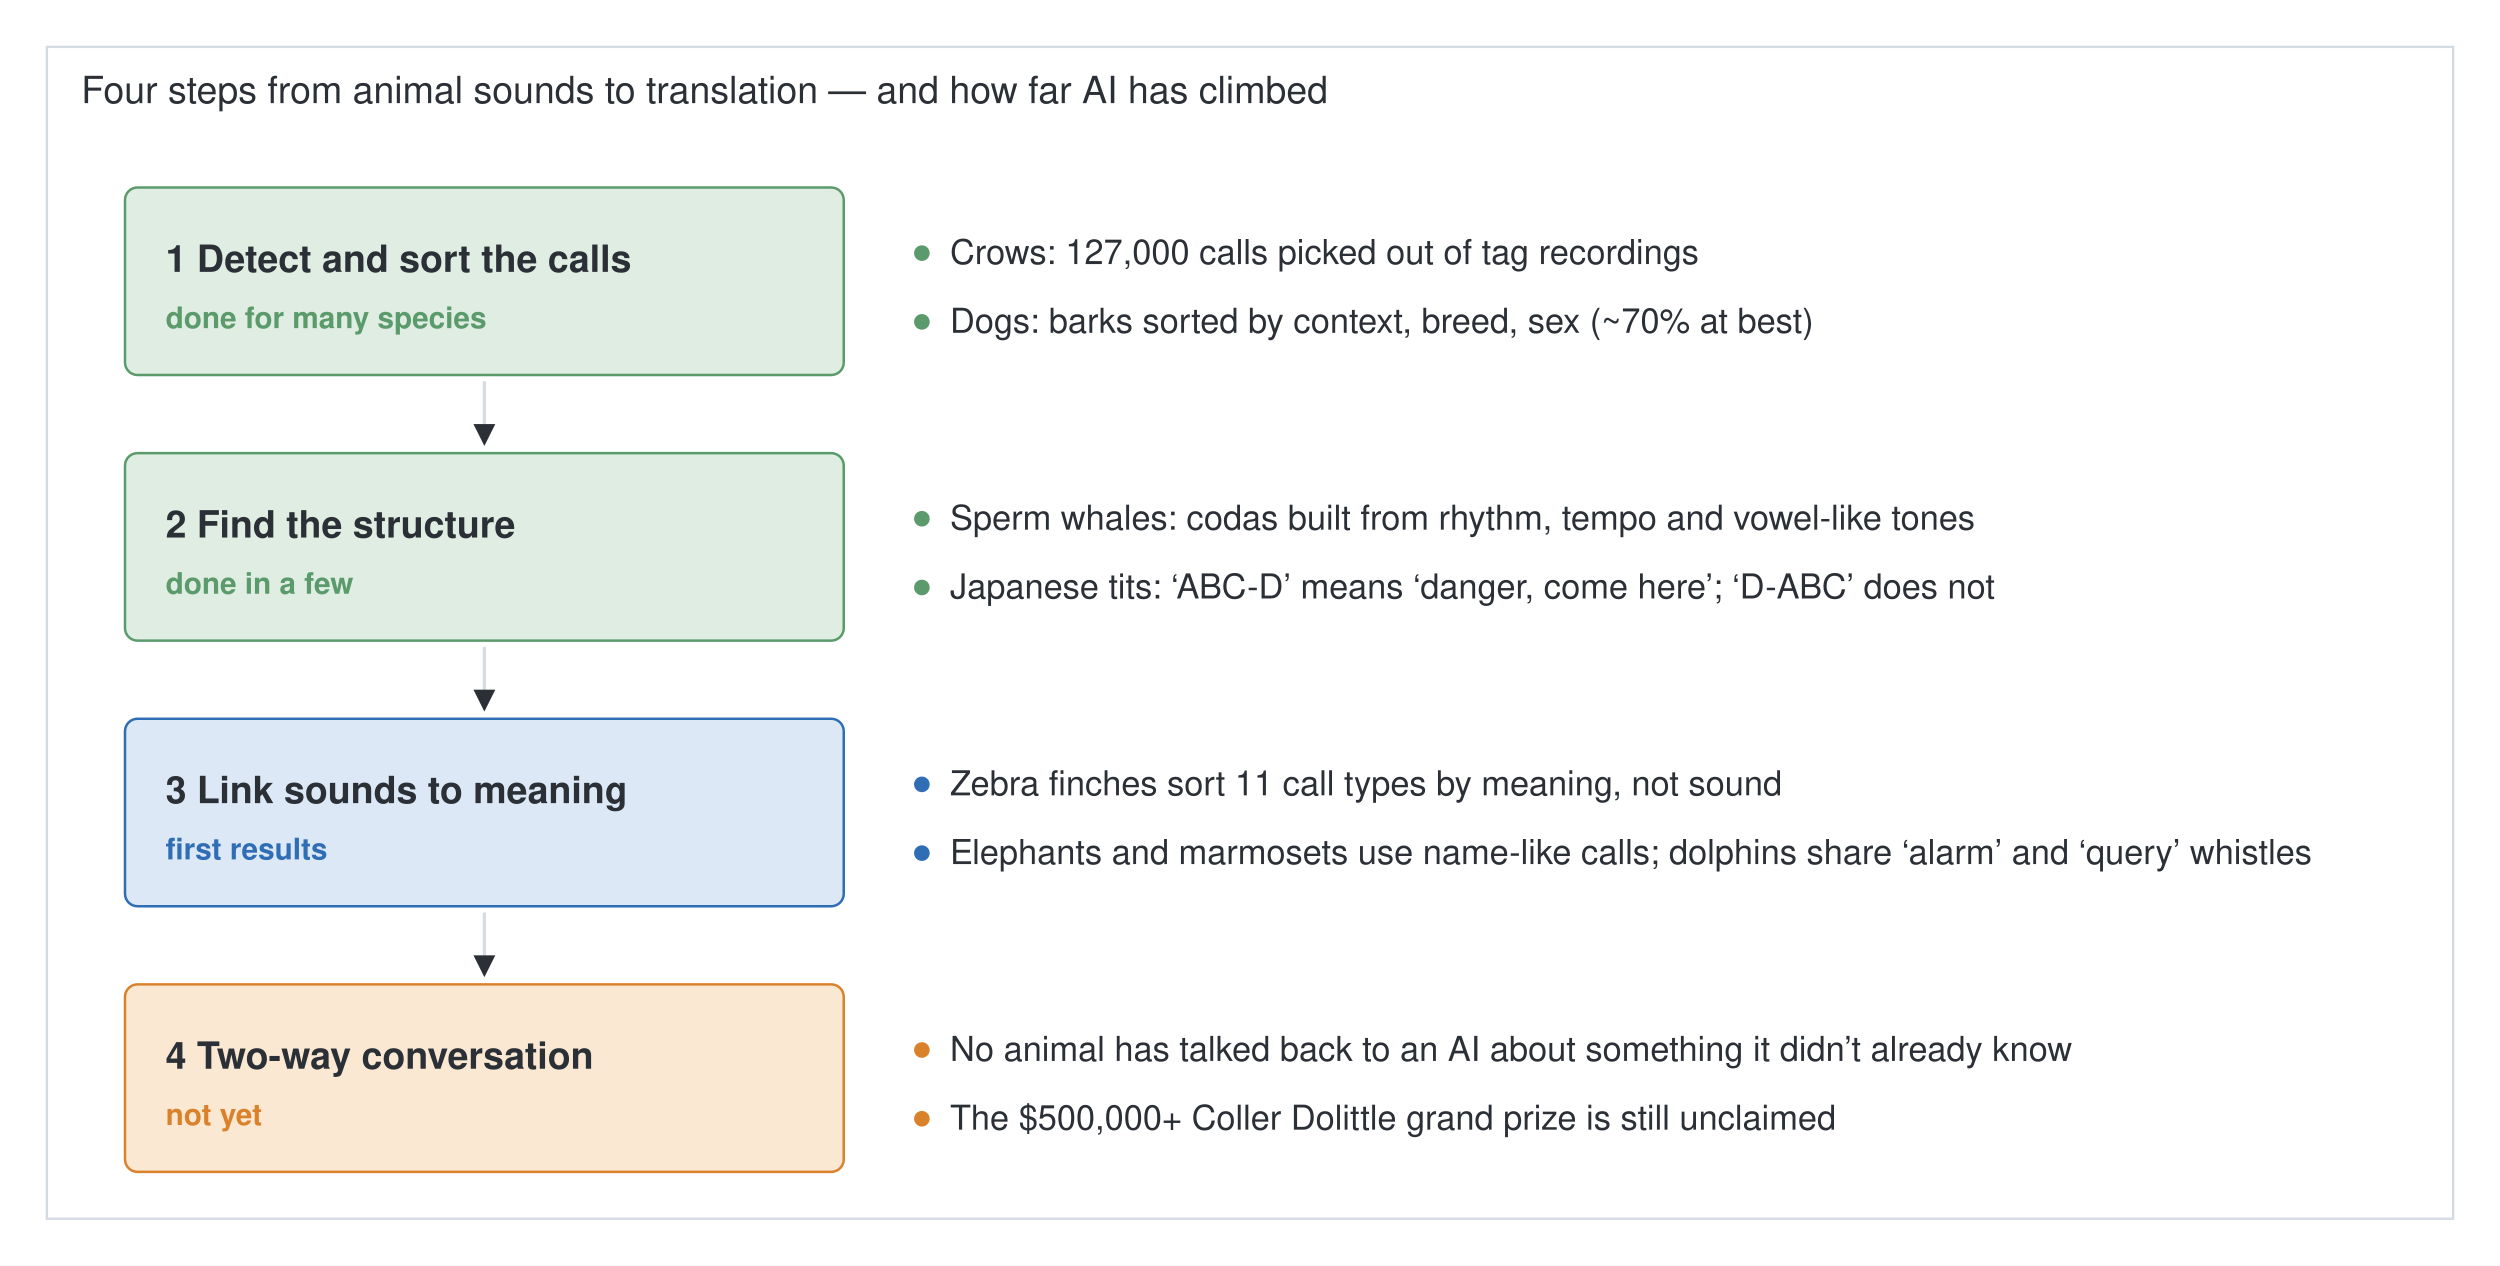
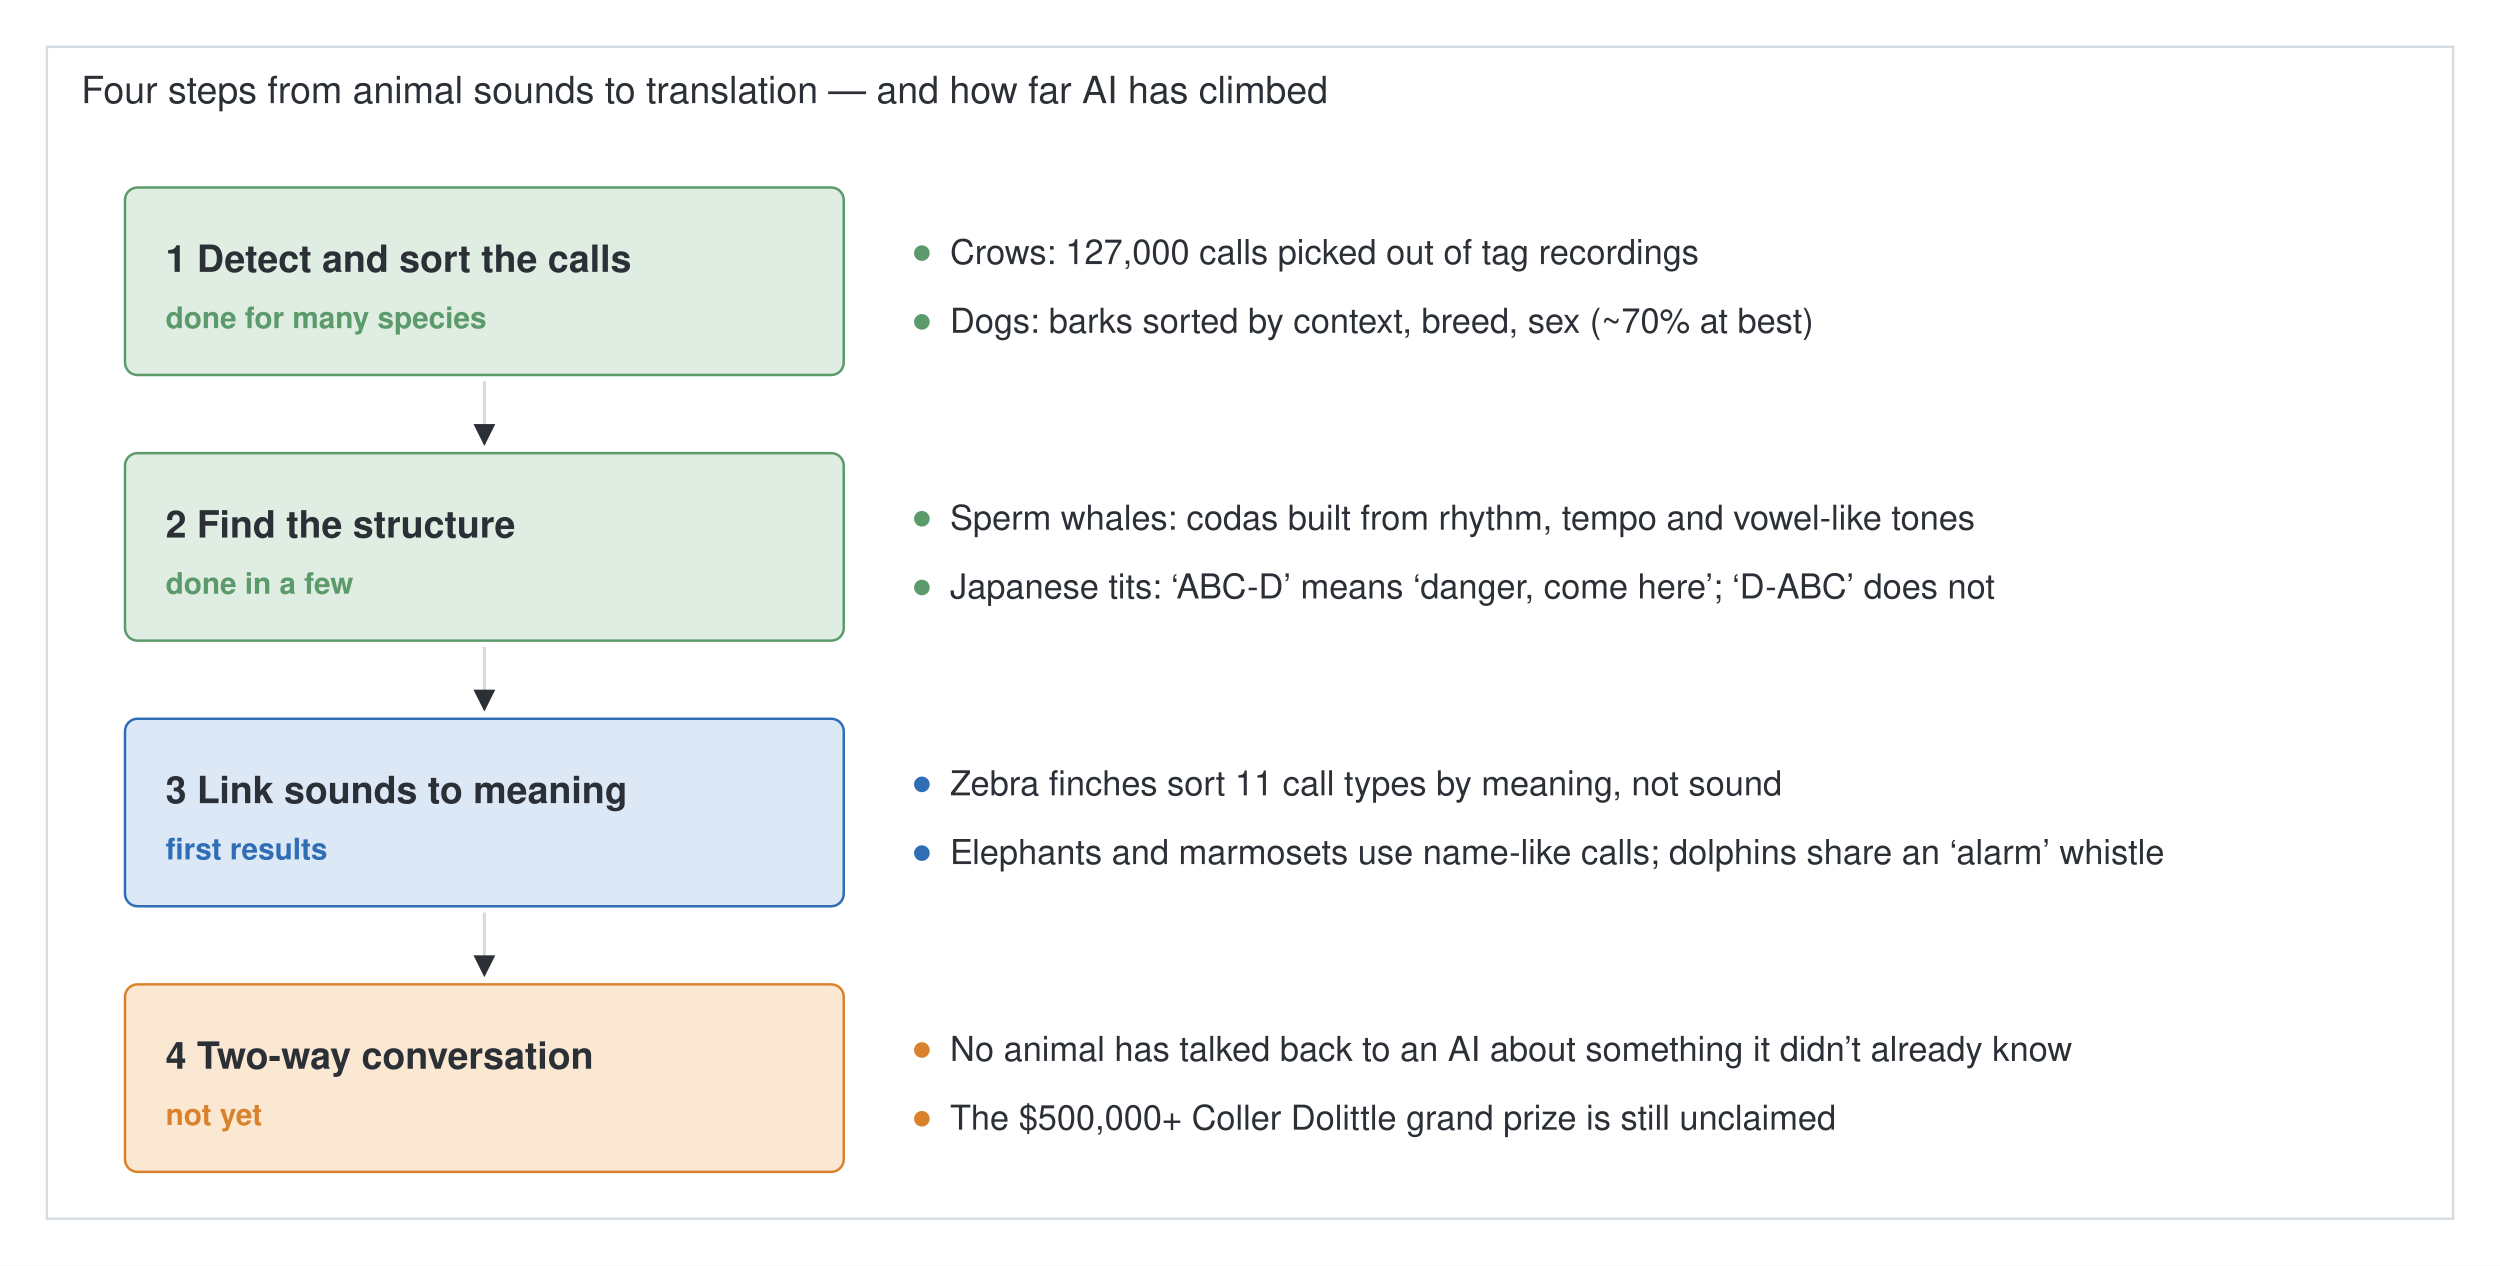
<svg xmlns="http://www.w3.org/2000/svg" viewBox="0 0 1600 810" width="1600" height="810" font-family="Helvetica Neue, Helvetica, Arial, sans-serif">
  <defs>
    <marker id="ar" viewBox="0 0 10 10" refX="9" refY="5" markerWidth="7" markerHeight="7" orient="auto-start-reverse">
      <path d="M0 0 L10 5 L0 10 Z" fill="#2B2F36" />
    </marker>
    <marker id="arb" viewBox="0 0 10 10" refX="9" refY="5" markerWidth="7" markerHeight="7" orient="auto-start-reverse">
      <path d="M0 0 L10 5 L0 10 Z" fill="#2F6DB5" />
    </marker>
    <marker id="aro" viewBox="0 0 10 10" refX="9" refY="5" markerWidth="7" markerHeight="7" orient="auto-start-reverse">
      <path d="M0 0 L10 5 L0 10 Z" fill="#D9822B" />
    </marker>
  </defs>
  <rect width="1600" height="810" fill="#FFFFFF" />
  <rect x="30" y="30" width="1540" height="750" fill="#FFFFFF" stroke="#D5DBE3" stroke-width="1.5" />
  <text x="52" y="66" font-size="24" fill="#2B2F36" font-weight="400" text-anchor="start">Four steps from animal sounds to translation — and how far AI has climbed</text>
  <rect x="80" y="120" width="460" height="120" rx="8" fill="#DFEDE2" stroke="#5B9A6B" stroke-width="1.6" />
  <text x="106" y="174" font-size="24" fill="#2B2F36" font-weight="600" text-anchor="start">1  Detect and sort the calls</text>
  <text x="106" y="210" font-size="19" fill="#5B9A6B" font-weight="600" text-anchor="start">done for many species</text>
  <circle cx="590" cy="162" r="5" fill="#5B9A6B" />
  <text x="608" y="169" font-size="22" fill="#2B2F36" font-weight="400" text-anchor="start">Crows: 127,000 calls picked out of tag recordings</text>
  <circle cx="590" cy="206" r="5" fill="#5B9A6B" />
  <text x="608" y="213" font-size="22" fill="#2B2F36" font-weight="400" text-anchor="start">Dogs: barks sorted by context, breed, sex (~70% at best)</text>
  <line x1="310" y1="244" x2="310" y2="284" stroke="#D5DBE3" stroke-width="2" marker-end="url(#ar)" />
  <rect x="80" y="290" width="460" height="120" rx="8" fill="#DFEDE2" stroke="#5B9A6B" stroke-width="1.6" />
  <text x="106" y="344" font-size="24" fill="#2B2F36" font-weight="600" text-anchor="start">2  Find the structure</text>
  <text x="106" y="380" font-size="19" fill="#5B9A6B" font-weight="600" text-anchor="start">done in a few</text>
  <circle cx="590" cy="332" r="5" fill="#5B9A6B" />
  <text x="608" y="339" font-size="22" fill="#2B2F36" font-weight="400" text-anchor="start">Sperm whales: codas built from rhythm, tempo and vowel-like tones</text>
  <circle cx="590" cy="376" r="5" fill="#5B9A6B" />
  <text x="608" y="383" font-size="22" fill="#2B2F36" font-weight="400" text-anchor="start">Japanese tits: ‘ABC-D’ means ‘danger, come here’; ‘D-ABC’ does not</text>
  <line x1="310" y1="414" x2="310" y2="454" stroke="#D5DBE3" stroke-width="2" marker-end="url(#ar)" />
  <rect x="80" y="460" width="460" height="120" rx="8" fill="#DCE8F6" stroke="#2F6DB5" stroke-width="1.6" />
  <text x="106" y="514" font-size="24" fill="#2B2F36" font-weight="600" text-anchor="start">3  Link sounds to meaning</text>
  <text x="106" y="550" font-size="19" fill="#2F6DB5" font-weight="600" text-anchor="start">first results</text>
  <circle cx="590" cy="502" r="5" fill="#2F6DB5" />
  <text x="608" y="509" font-size="22" fill="#2B2F36" font-weight="400" text-anchor="start">Zebra finches sort 11 call types by meaning, not sound</text>
  <circle cx="590" cy="546" r="5" fill="#2F6DB5" />
-   <text x="608" y="553" font-size="22" fill="#2B2F36" font-weight="400" text-anchor="start">Elephants and marmosets use name-like calls; dolphins share ‘alarm’ and ‘query’ whistles</text>
+   <text x="608" y="553" font-size="22" fill="#2B2F36" font-weight="400" text-anchor="start">Elephants and marmosets use name-like calls; dolphins share an ‘alarm’ whistle</text>
  <line x1="310" y1="584" x2="310" y2="624" stroke="#D5DBE3" stroke-width="2" marker-end="url(#ar)" />
  <rect x="80" y="630" width="460" height="120" rx="8" fill="#FBE8D3" stroke="#D9822B" stroke-width="1.6" />
  <text x="106" y="684" font-size="24" fill="#2B2F36" font-weight="600" text-anchor="start">4  Two-way conversation</text>
  <text x="106" y="720" font-size="19" fill="#D9822B" font-weight="600" text-anchor="start">not yet</text>
  <circle cx="590" cy="672" r="5" fill="#D9822B" />
  <text x="608" y="679" font-size="22" fill="#2B2F36" font-weight="400" text-anchor="start">No animal has talked back to an AI about something it didn’t already know</text>
  <circle cx="590" cy="716" r="5" fill="#D9822B" />
  <text x="608" y="723" font-size="22" fill="#2B2F36" font-weight="400" text-anchor="start">The $500,000+ Coller Dolittle grand prize is still unclaimed</text>
</svg>
